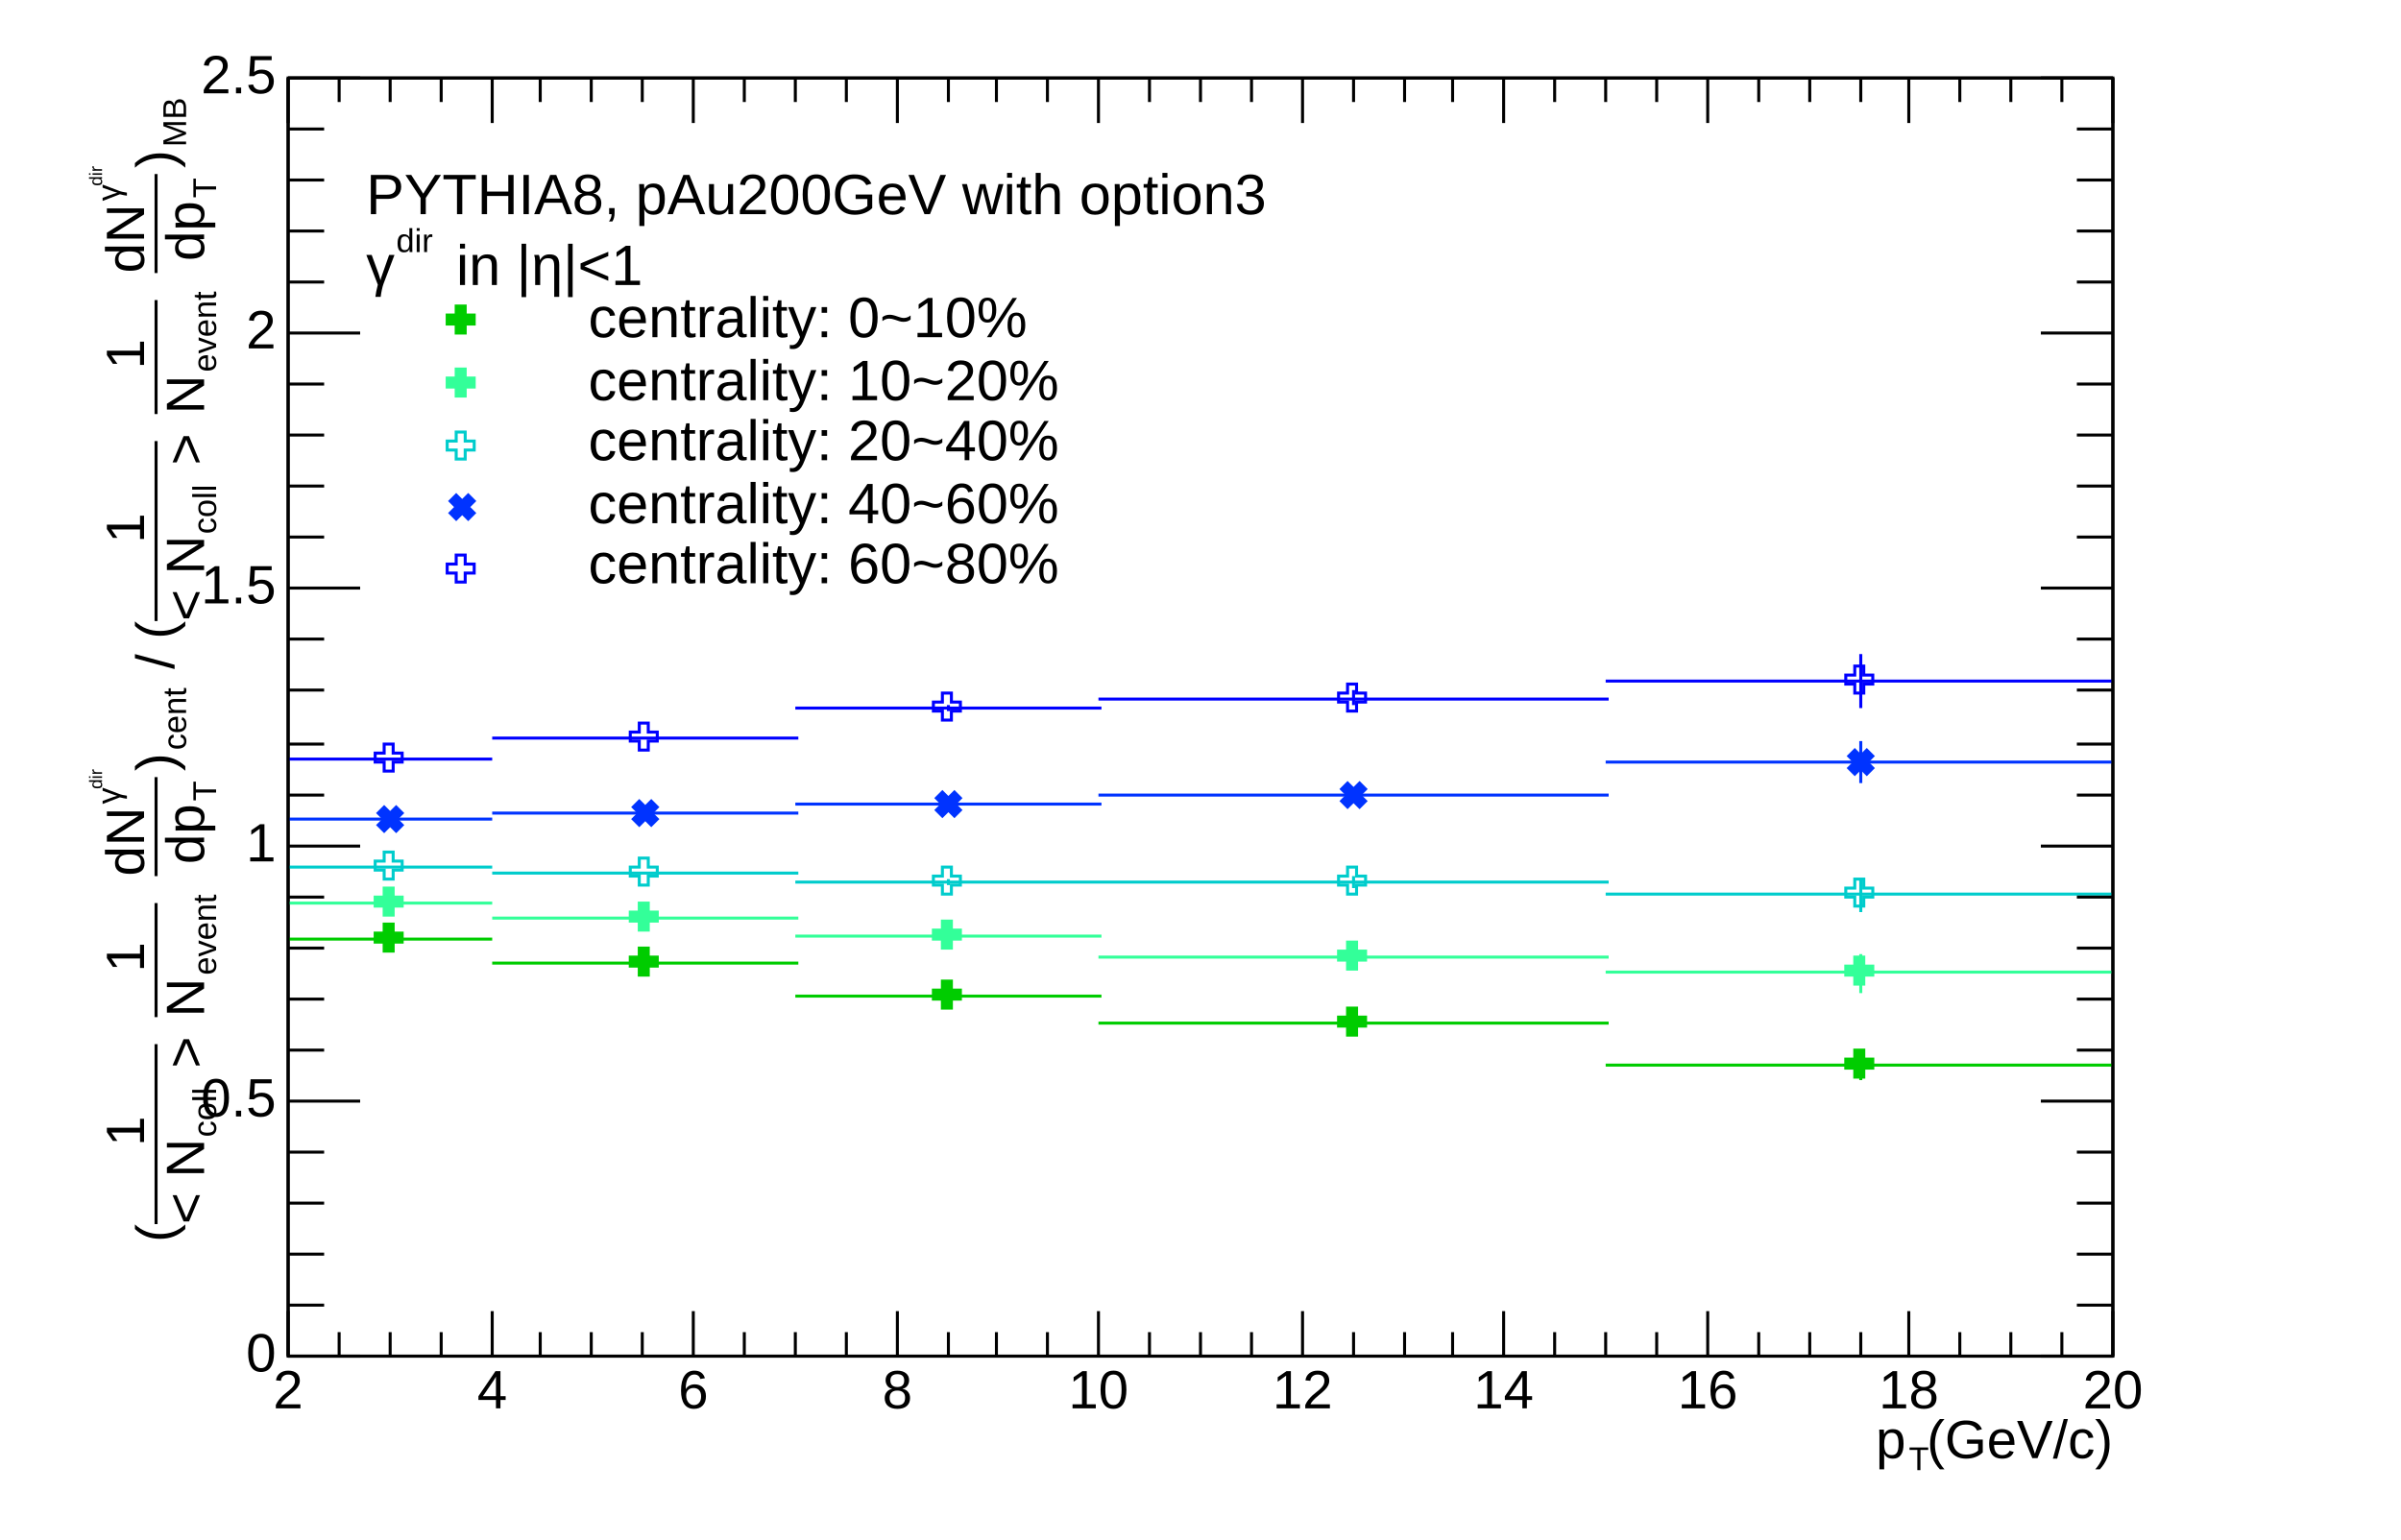
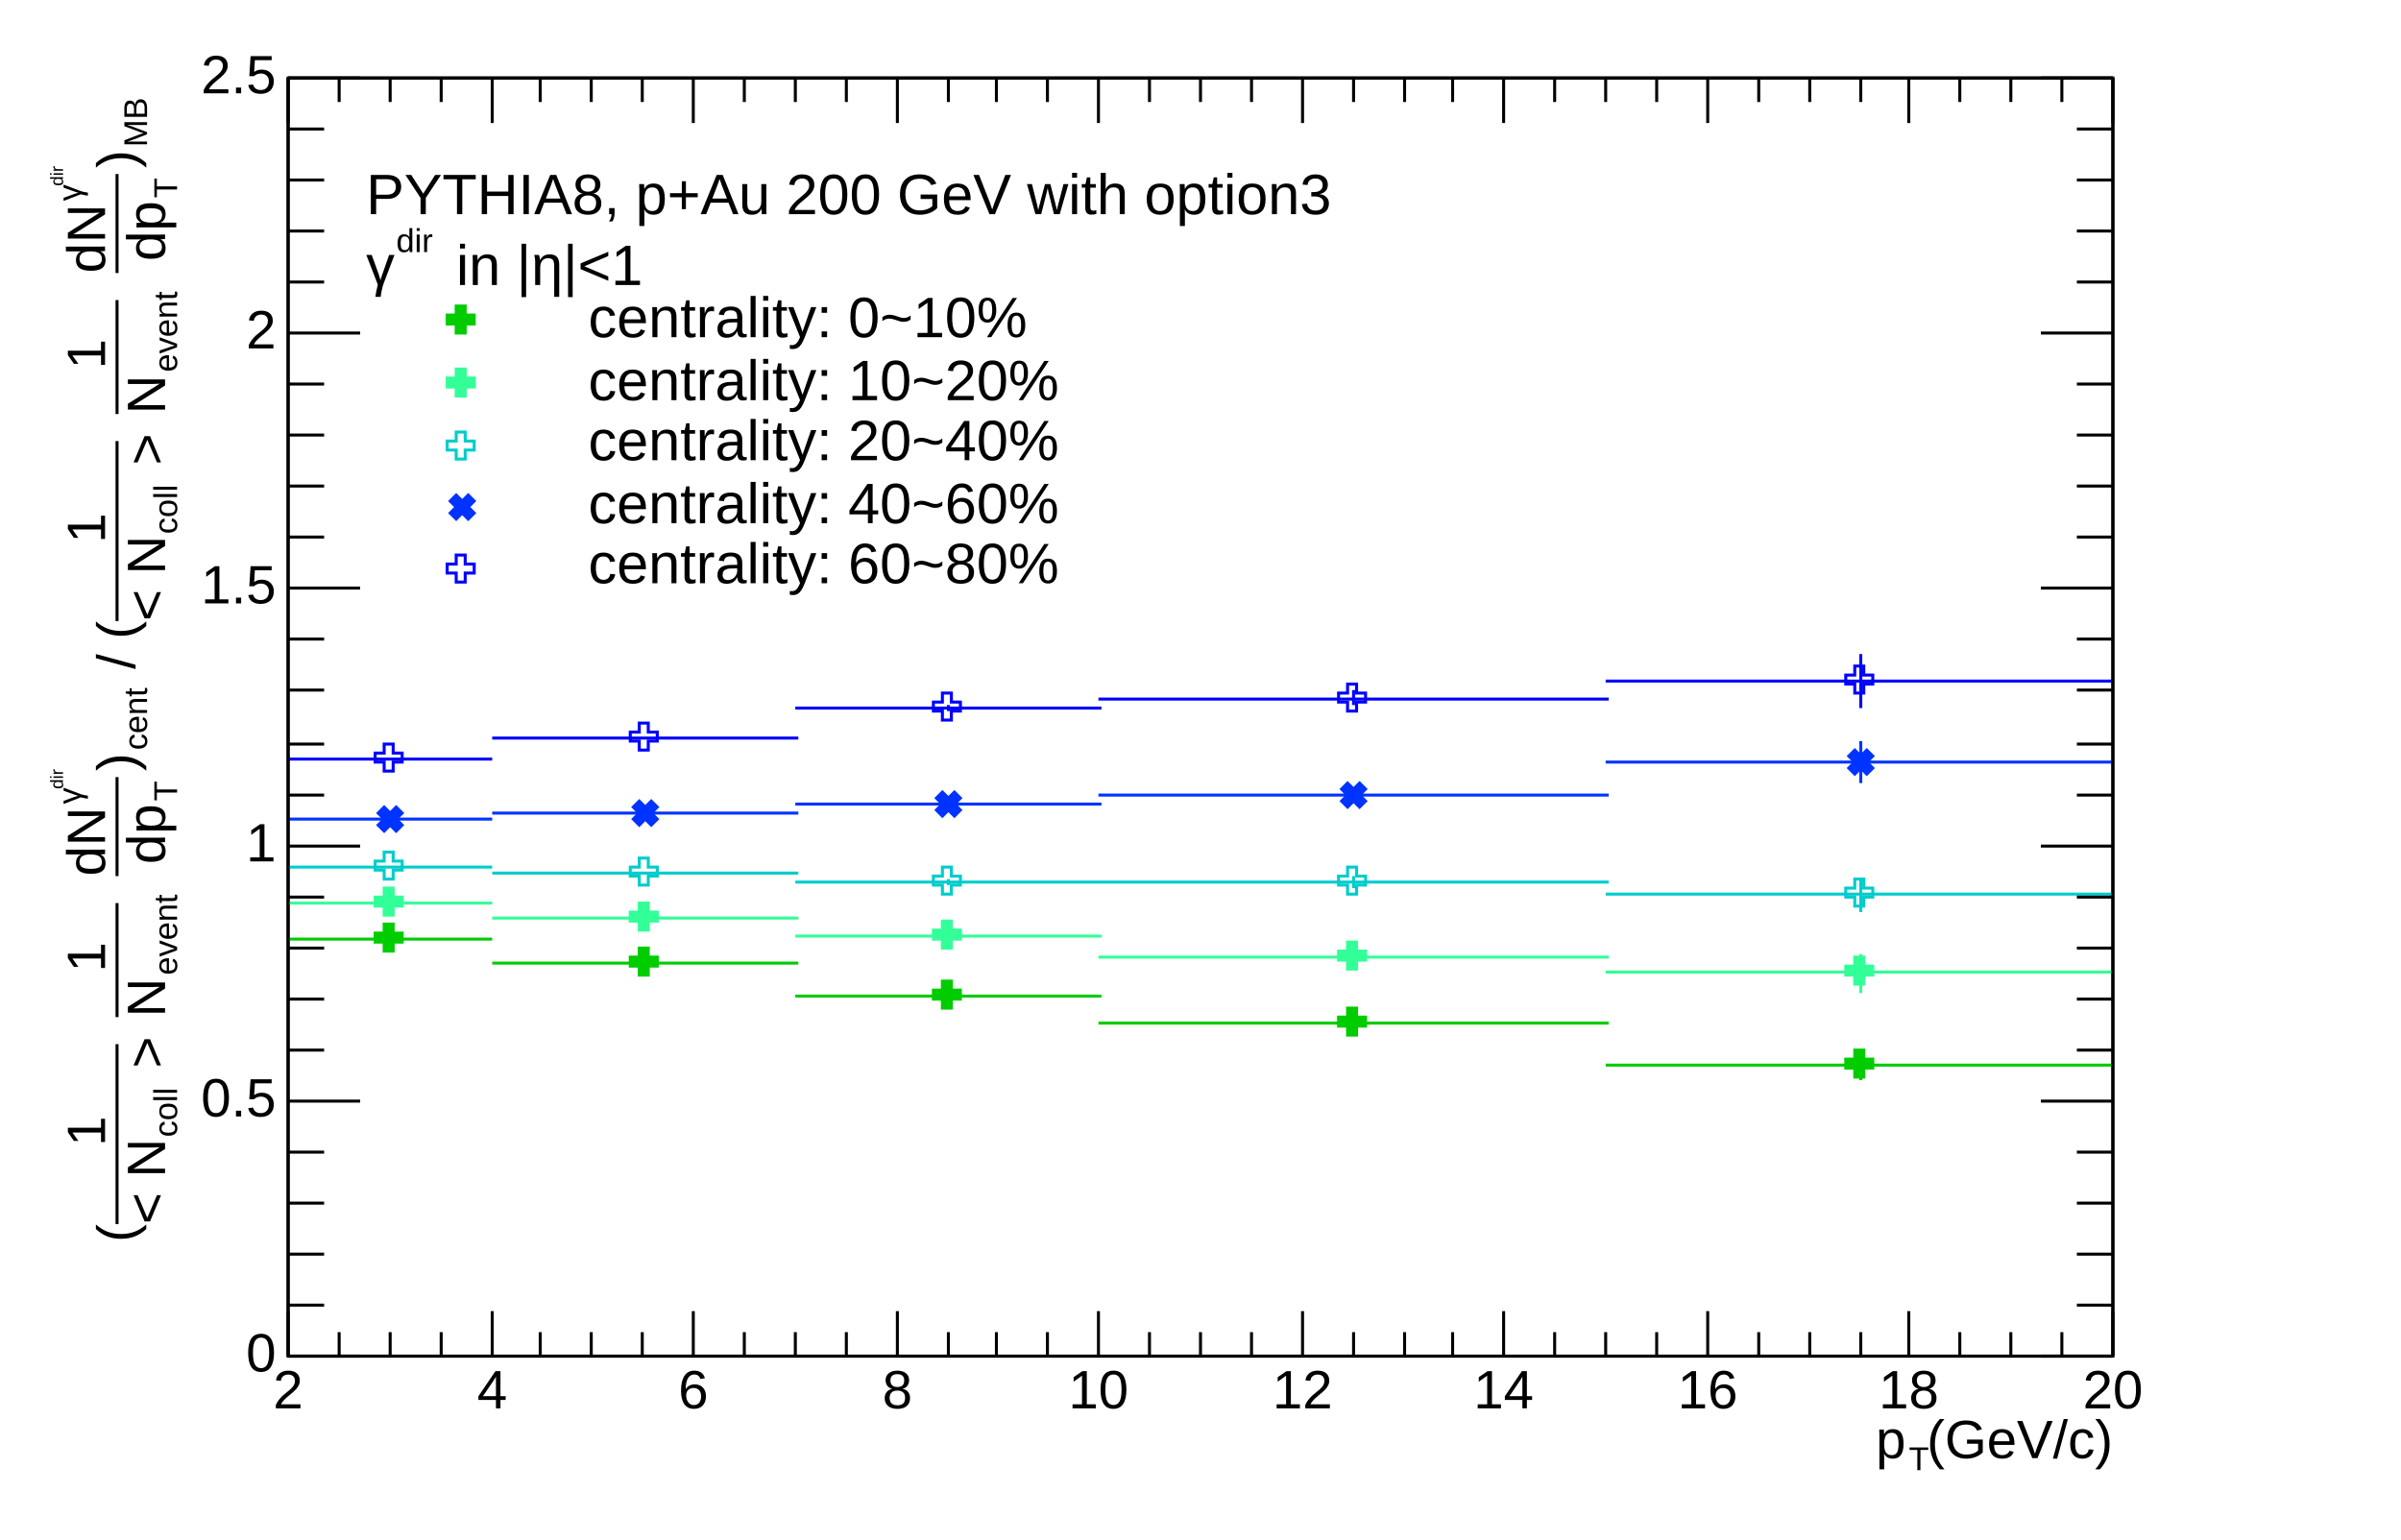
<svg xmlns="http://www.w3.org/2000/svg" width="800" height="513">
  <path d="M0,0H800V513H0Z" style="pointer-events: visiblefill; fill: rgb(255, 255, 255);" />
  <g>
    <g transform="translate(96,26)">
      <path d="M0,0H608V426H0Z" style="fill: rgb(255, 255, 255); stroke: rgb(0, 0, 0); stroke-width: 1; pointer-events: visiblefill; cursor: default;" />
      <svg x="0" y="0" overflow="hidden" width="608" height="426" viewBox="0 0 608 426" style="pointer-events: visiblefill; cursor: default;">
        <g>
          <path d="M0,287h68M34,287v0M68,295h102M119,295v0M169,306h102M220,305v2M270,315h170M355,313v4M439,329h170M524,324v10" style="stroke: rgb(0, 204, 0); stroke-width: 1;" />
          <path d="M0,287h68v0h-68zM68,295h102v0h-102zM169,305h102v2h-102zM270,313h170v4h-170zM439,324h170v10h-170z" style="fill: none; pointer-events: visiblefill;" />
          <path d="M35,288h3v-3h-3v-3h-3v3h-3v3h3v3h3zM120,296h3v-3h-3v-3h-3v3h-3v3h3v3h3zM221,307h3v-3h-3v-3h-3v3h-3v3h3v3h3zM356,316h3v-3h-3v-3h-3v3h-3v3h3v3h3zM525,330h3v-3h-3v-3h-3v3h-3v3h3v3h3z" style="stroke: rgb(0, 204, 0); fill: rgb(0, 204, 0);" />
        </g>
        <g>
          <path d="M0,275h68M34,275v0M68,280h102M119,279v1M169,286h102M220,285v2M270,293h170M355,291v4M439,298h170M524,292v13" style="stroke: rgb(51, 255, 153); stroke-width: 1;" />
          <path d="M0,275h68v0h-68zM68,279h102v1h-102zM169,285h102v2h-102zM270,291h170v4h-170zM439,292h170v13h-170z" style="fill: none; pointer-events: visiblefill;" />
          <path d="M35,276h3v-3h-3v-3h-3v3h-3v3h3v3h3zM120,281h3v-3h-3v-3h-3v3h-3v3h3v3h3zM221,287h3v-3h-3v-3h-3v3h-3v3h3v3h3zM356,294h3v-3h-3v-3h-3v3h-3v3h3v3h3zM525,299h3v-3h-3v-3h-3v3h-3v3h3v3h3z" style="stroke: rgb(51, 255, 153); fill: rgb(51, 255, 153);" />
        </g>
        <g>
          <path d="M0,263h68M34,263v0M68,265h102M119,265v0M169,268h102M220,267v2M270,268h170M355,266v4M439,272h170M524,267v11" style="stroke: rgb(0, 204, 204); stroke-width: 1;" />
          <path d="M0,263h68v0h-68zM68,265h102v0h-102zM169,267h102v2h-102zM270,266h170v4h-170zM439,267h170v11h-170z" style="fill: none; pointer-events: visiblefill;" />
          <path d="M35,264h3v-3h-3v-3h-3v3h-3v3h3v3h3zM120,266h3v-3h-3v-3h-3v3h-3v3h3v3h3zM221,269h3v-3h-3v-3h-3v3h-3v3h3v3h3zM356,269h3v-3h-3v-3h-3v3h-3v3h3v3h3zM525,273h3v-3h-3v-3h-3v3h-3v3h3v3h3z" style="stroke: rgb(0, 204, 204); fill: none;" />
        </g>
        <g>
          <path d="M0,247h68M34,247v0M68,245h102M119,245v0M169,242h102M220,241v2M270,239h170M355,237v4M439,228h170M524,221v14" style="stroke: rgb(0, 51, 255); stroke-width: 1;" />
          <path d="M0,247h68v0h-68zM68,245h102v0h-102zM169,241h102v2h-102zM270,237h170v4h-170zM439,221h170v14h-170z" style="fill: none; pointer-events: visiblefill;" />
          <path d="M32,243l2,2l2,-2l2,2l-2,2l2,2l-2,2l-2,-2l-2,2l-2,-2l2,-2l-2,-2zM117,241l2,2l2,-2l2,2l-2,2l2,2l-2,2l-2,-2l-2,2l-2,-2l2,-2l-2,-2zM218,238l2,2l2,-2l2,2l-2,2l2,2l-2,2l-2,-2l-2,2l-2,-2l2,-2l-2,-2zM353,235l2,2l2,-2l2,2l-2,2l2,2l-2,2l-2,-2l-2,2l-2,-2l2,-2l-2,-2zM522,224l2,2l2,-2l2,2l-2,2l2,2l-2,2l-2,-2l-2,2l-2,-2l2,-2l-2,-2z" style="stroke: rgb(0, 51, 255); fill: rgb(0, 51, 255);" />
        </g>
        <g>
          <path d="M0,227h68M34,227v0M68,220h102M119,220v0M169,210h102M220,209v2M270,207h170M355,204v5M439,201h170M524,192v18" style="stroke: rgb(0, 0, 255); stroke-width: 1;" />
          <path d="M0,227h68v0h-68zM68,220h102v0h-102zM169,209h102v2h-102zM270,204h170v5h-170zM439,192h170v18h-170z" style="fill: none; pointer-events: visiblefill;" />
          <path d="M35,228h3v-3h-3v-3h-3v3h-3v3h3v3h3zM120,221h3v-3h-3v-3h-3v3h-3v3h3v3h3zM221,211h3v-3h-3v-3h-3v3h-3v3h3v3h3zM356,208h3v-3h-3v-3h-3v3h-3v3h3v3h3zM525,202h3v-3h-3v-3h-3v3h-3v3h3v3h3z" style="stroke: rgb(0, 0, 255); fill: none;" />
        </g>
      </svg>
      <g>
        <g transform="translate(0,426)">
          <path d="M0,0h608M0,-426h608M0,-15V0M17,-8V0M34,-8V0M51,-8V0M68,-15V0M84,-8V0M101,-8V0M118,-8V0M135,-15V0M152,-8V0M169,-8V0M186,-8V0M203,-15V0M220,-8V0M236,-8V0M253,-8V0M270,-15V0M287,-8V0M304,-8V0M321,-8V0M338,-15V0M355,-8V0M372,-8V0M388,-8V0M405,-15V0M422,-8V0M439,-8V0M456,-8V0M473,-15V0M490,-8V0M507,-8V0M524,-8V0M540,-15V0M557,-8V0M574,-8V0M591,-8V0M608,-15V0M0,-411V-426M17,-418V-426M34,-418V-426M51,-418V-426M68,-411V-426M84,-418V-426M101,-418V-426M118,-418V-426M135,-411V-426M152,-418V-426M169,-418V-426M186,-418V-426M203,-411V-426M220,-418V-426M236,-418V-426M253,-418V-426M270,-411V-426M287,-418V-426M304,-418V-426M321,-418V-426M338,-411V-426M355,-418V-426M372,-418V-426M388,-418V-426M405,-411V-426M422,-418V-426M439,-418V-426M456,-418V-426M473,-411V-426M490,-418V-426M507,-418V-426M524,-418V-426M540,-411V-426M557,-418V-426M574,-418V-426M591,-418V-426M608,-411V-426" style="stroke: rgb(0, 0, 0); stroke-width: 1;" />
          <g font-family="Arial" font-size="18" xml:space="preserve" fill="#000000" text-anchor="middle">
            <text dy=".8em" transform="translate(0,3)">2</text>
            <text dy=".8em" transform="translate(68,3)">4</text>
            <text dy=".8em" transform="translate(135,3)">6</text>
            <text dy=".8em" transform="translate(203,3)">8</text>
            <text dy=".8em" transform="translate(270,3)">10</text>
            <text dy=".8em" transform="translate(338,3)">12</text>
            <text dy=".8em" transform="translate(405,3)">14</text>
            <text dy=".8em" transform="translate(473,3)">16</text>
            <text dy=".8em" transform="translate(540,3)">18</text>
            <text dy=".8em" transform="translate(608,3)">20</text>
          </g>
          <rect x="0" y="0" width="608" height="21" style="opacity: 0; cursor: crosshair;" />
          <g font-family="Arial" font-size="18" xml:space="preserve" transform="translate(608,29)" style="cursor: move;">
            <g transform="translate(-79,5)">
              <text fill="#000000" font-size="18">p</text>
              <text fill="#000000" font-size="11" transform="translate(11,4)">T</text>
              <text fill="#000000" font-size="18" x="17">(GeV/c)</text>
            </g>
          </g>
        </g>
        <g>
          <path d="M0,0v426M608,0v426M24,426H0M12,409H0M12,392H0M12,375H0M12,358H0M24,341H0M12,324H0M12,307H0M12,290H0M12,273H0M24,256H0M12,239H0M12,222H0M12,204H0M12,187H0M24,170H0M12,153H0M12,136H0M12,119H0M12,102H0M24,85H0M12,68H0M12,51H0M12,34H0M12,17H0M24,0H0M584,426H608M596,409H608M596,392H608M596,375H608M596,358H608M584,341H608M596,324H608M596,307H608M596,290H608M596,273H608M584,256H608M596,239H608M596,222H608M596,204H608M596,187H608M584,170H608M596,153H608M596,136H608M596,119H608M596,102H608M584,85H608M596,68H608M596,51H608M596,34H608M596,17H608M584,0H608" style="stroke: rgb(0, 0, 0); stroke-width: 1;" />
          <g font-family="Arial" font-size="18" xml:space="preserve" fill="#000000" text-anchor="end">
            <text dominant-baseline="middle" transform="translate(-4,426)">0</text>
            <text dominant-baseline="middle" transform="translate(-4,341)">0.5</text>
            <text dominant-baseline="middle" transform="translate(-4,256)">1</text>
            <text dominant-baseline="middle" transform="translate(-4,170)">1.5</text>
            <text dominant-baseline="middle" transform="translate(-4,85)">2</text>
            <text dominant-baseline="middle" transform="translate(-4)">2.5</text>
          </g>
          <rect x="-28" y="0" width="28" height="426" style="opacity: 0; cursor: crosshair;" />
-           <g font-family="Arial" font-size="18" xml:space="preserve" transform="translate(-45)" style="cursor: move;">
+           <g font-family="Arial" font-size="18" xml:space="preserve" transform="translate(-58)" style="cursor: move;">
            <g transform="rotate(270) translate(-388,7)">
              <text fill="#000000" font-size="18">(</text>
              <g transform="translate(6)">
                <text fill="#000000" font-size="18" transform="translate(26,-10)">1</text>
                <path d="M0,-6h60" style="stroke: rgb(0, 0, 0); stroke-width: 1; fill: none;" />
                <g transform="translate(0,10)">
                  <text fill="#000000" font-size="18">&lt; N</text>
                  <text fill="#000000" font-size="11" transform="translate(29,4)">coll</text>
                  <text fill="#000000" font-size="18" x="52">&gt;</text>
                </g>
              </g>
              <g transform="translate(75)">
                <text fill="#000000" font-size="18" transform="translate(15,-10)">1</text>
                <path d="M0,-6h38" style="stroke: rgb(0, 0, 0); stroke-width: 1; fill: none;" />
                <g transform="translate(0,10)">
                  <text fill="#000000" font-size="18">N</text>
                  <text fill="#000000" font-size="11" transform="translate(14,4)">event</text>
                </g>
              </g>
              <g transform="translate(122)">
                <g transform="translate(0,-10)">
                  <text fill="#000000" font-size="18">dN</text>
                  <g transform="translate(24,-8)">
                    <text fill="#000000" font-size="11">γ</text>
                    <text fill="#000000" font-size="6" transform="translate(5,-6)">dir</text>
                  </g>
                </g>
                <path d="M0,-6h33" style="stroke: rgb(0, 0, 0); stroke-width: 1; fill: none;" />
                <g transform="translate(4,10)">
                  <text fill="#000000" font-size="18">dp</text>
                  <text fill="#000000" font-size="11" transform="translate(21,4)">T</text>
                </g>
              </g>
              <text fill="#000000" font-size="18" x="157">)</text>
              <text fill="#000000" font-size="11" transform="translate(164,4)">cent</text>
              <text fill="#000000" font-size="18" x="191">/ (</text>
              <g transform="translate(207)">
                <text fill="#000000" font-size="18" transform="translate(26,-10)">1</text>
                <path d="M0,-6h60" style="stroke: rgb(0, 0, 0); stroke-width: 1; fill: none;" />
                <g transform="translate(0,10)">
                  <text fill="#000000" font-size="18">&lt; N</text>
                  <text fill="#000000" font-size="11" transform="translate(29,4)">coll</text>
                  <text fill="#000000" font-size="18" x="52">&gt;</text>
                </g>
              </g>
              <g transform="translate(276)">
                <text fill="#000000" font-size="18" transform="translate(15,-10)">1</text>
                <path d="M0,-6h38" style="stroke: rgb(0, 0, 0); stroke-width: 1; fill: none;" />
                <g transform="translate(0,10)">
                  <text fill="#000000" font-size="18">N</text>
                  <text fill="#000000" font-size="11" transform="translate(14,4)">event</text>
                </g>
              </g>
              <g transform="translate(323)">
                <g transform="translate(0,-10)">
                  <text fill="#000000" font-size="18">dN</text>
                  <g transform="translate(24,-8)">
                    <text fill="#000000" font-size="11">γ</text>
                    <text fill="#000000" font-size="6" transform="translate(5,-6)">dir</text>
                  </g>
                </g>
                <path d="M0,-6h33" style="stroke: rgb(0, 0, 0); stroke-width: 1; fill: none;" />
                <g transform="translate(4,10)">
                  <text fill="#000000" font-size="18">dp</text>
                  <text fill="#000000" font-size="11" transform="translate(21,4)">T</text>
                </g>
              </g>
              <text fill="#000000" font-size="18" x="358">)</text>
              <text fill="#000000" font-size="11" transform="translate(365,4)">MB</text>
            </g>
          </g>
        </g>
      </g>
      <path d="M2,2h15v-5h-20v20h5Z" style="opacity: 0; cursor: nw-resize;" />
      <path d="M606,2h-15v-5h20v20h-5 Z" style="opacity: 0; cursor: ne-resize;" />
      <path d="M2,424h15v5h-20v-20h5Z" style="opacity: 0; cursor: sw-resize;" />
      <path d="M606,424h-15v5h20v-20h-5Z" style="opacity: 0; cursor: se-resize;" />
      <path d="M-3,18h5v390h-5Z" style="opacity: 0; cursor: w-resize;" />
      <path d="M611,18h-5v390h5Z" style="opacity: 0; cursor: e-resize;" />
      <path d="M18,-3v5h572v-5Z" style="opacity: 0; cursor: n-resize;" />
      <path d="M18,429v-5h572v5Z" style="opacity: 0; cursor: s-resize;" />
    </g>
    <g transform="translate(112,51)" font-family="Arial" font-size="19" xml:space="preserve" style="cursor: move;">
      <path d="M0,0H336V154H0Z" style="fill: none; pointer-events: visiblefill;" />
-       <text fill="#000000" text-anchor="start" dominant-baseline="middle" transform="translate(10,15)">PYTHIA8, pAu200GeV with option3</text>
+       <text fill="#000000" text-anchor="start" dominant-baseline="middle" transform="translate(10,15)">PYTHIA8, p+Au 200 GeV with option3</text>
      <g transform="translate(10,44)">
        <text fill="#000000" font-size="19">γ</text>
        <text fill="#000000" font-size="11" transform="translate(10,-11)">dir</text>
        <text fill="#000000" font-size="19" x="30">in |η|&lt;1</text>
      </g>
      <path d="M43,57h3v-3h-3v-3h-3v3h-3v3h3v3h3z" style="stroke: rgb(0, 204, 0); fill: rgb(0, 204, 0);" />
      <text fill="#000000" text-anchor="start" dominant-baseline="middle" transform="translate(84,56)">centrality: 0~10%</text>
      <path d="M43,78h3v-3h-3v-3h-3v3h-3v3h3v3h3z" style="stroke: rgb(51, 255, 153); fill: rgb(51, 255, 153);" />
      <text fill="#000000" text-anchor="start" dominant-baseline="middle" transform="translate(84,77)">centrality: 10~20%</text>
      <path d="M43,99h3v-3h-3v-3h-3v3h-3v3h3v3h3z" style="stroke: rgb(0, 204, 204); fill: none;" />
      <text fill="#000000" text-anchor="start" dominant-baseline="middle" transform="translate(84,97)">centrality: 20~40%</text>
      <path d="M40,114l2,2l2,-2l2,2l-2,2l2,2l-2,2l-2,-2l-2,2l-2,-2l2,-2l-2,-2z" style="stroke: rgb(0, 51, 255); fill: rgb(0, 51, 255);" />
      <text fill="#000000" text-anchor="start" dominant-baseline="middle" transform="translate(84,118)">centrality: 40~60%</text>
      <path d="M43,140h3v-3h-3v-3h-3v3h-3v3h3v3h3z" style="stroke: rgb(0, 0, 255); fill: none;" />
      <text fill="#000000" text-anchor="start" dominant-baseline="middle" transform="translate(84,138)">centrality: 60~80%</text>
      <path d="M2,2h15v-5h-20v20h5Z" style="opacity: 0; cursor: nw-resize;" />
      <path d="M334,2h-15v-5h20v20h-5 Z" style="opacity: 0; cursor: ne-resize;" />
      <path d="M2,152h15v5h-20v-20h5Z" style="opacity: 0; cursor: sw-resize;" />
      <path d="M334,152h-15v5h20v-20h-5Z" style="opacity: 0; cursor: se-resize;" />
      <path d="M-3,18h5v118h-5Z" style="opacity: 0; cursor: w-resize;" />
      <path d="M339,18h-5v118h5Z" style="opacity: 0; cursor: e-resize;" />
      <path d="M18,-3v5h300v-5Z" style="opacity: 0; cursor: n-resize;" />
      <path d="M18,157v-5h300v5Z" style="opacity: 0; cursor: s-resize;" />
    </g>
  </g>
</svg>
